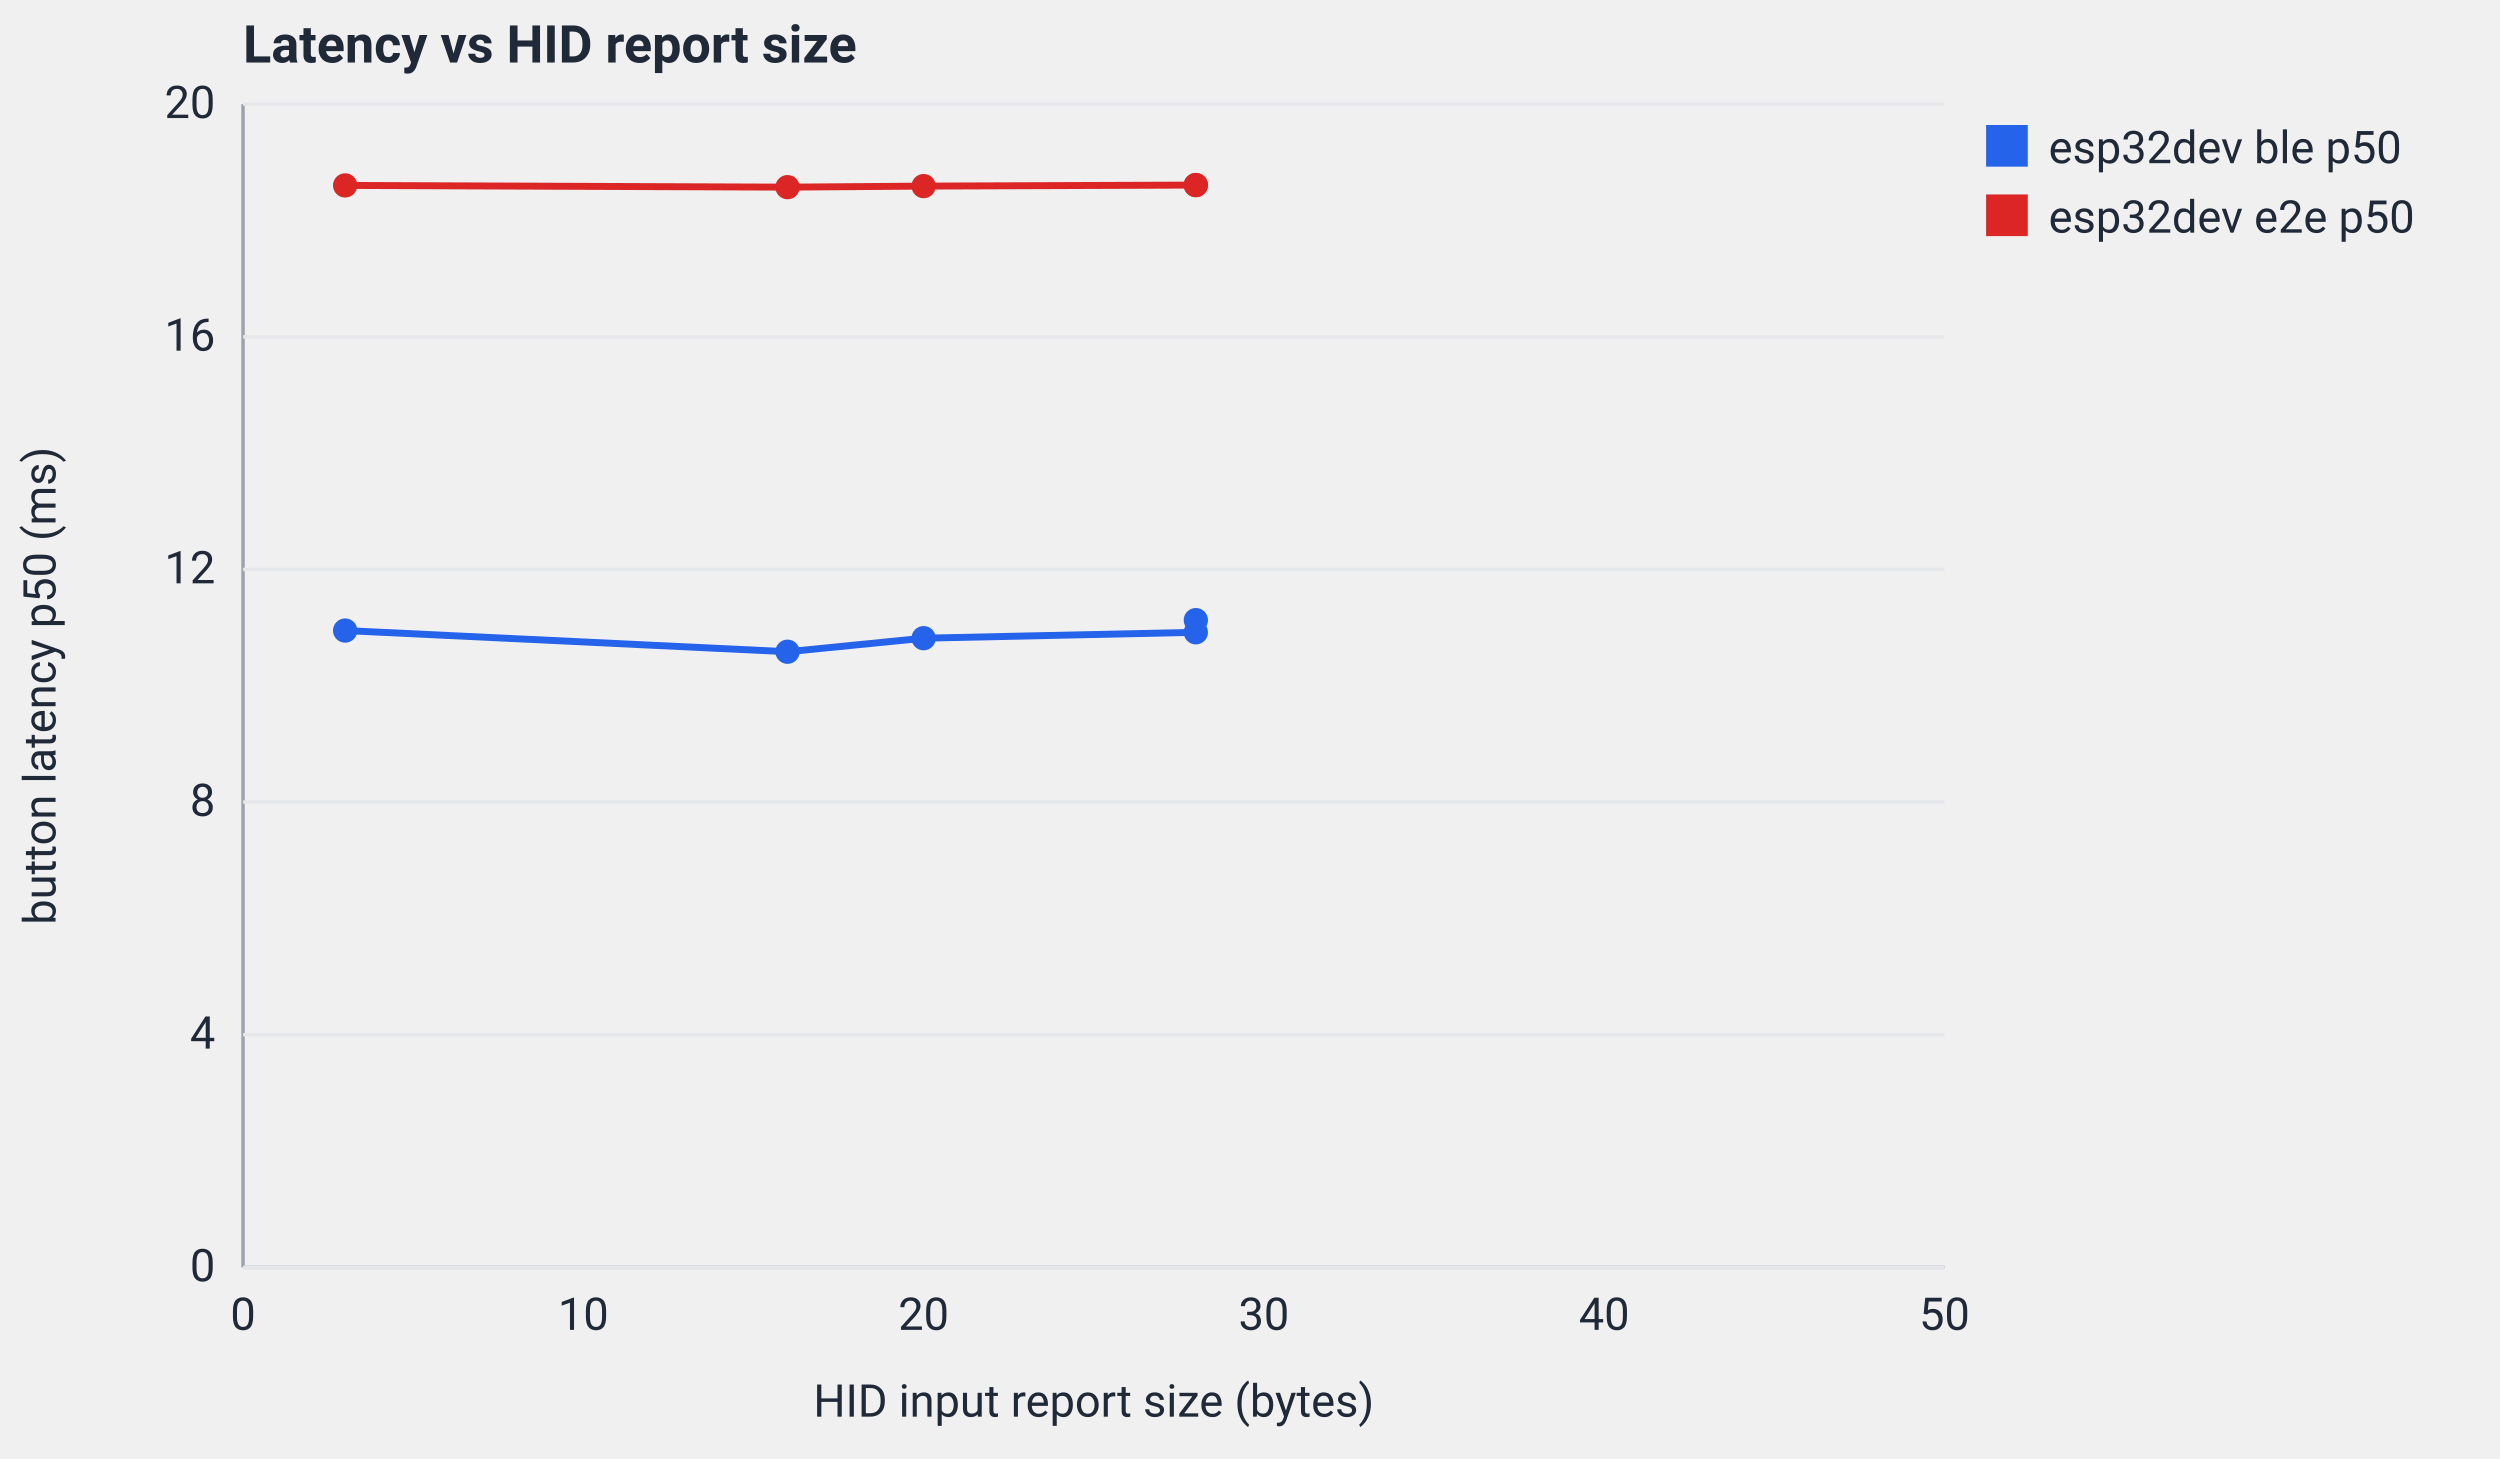
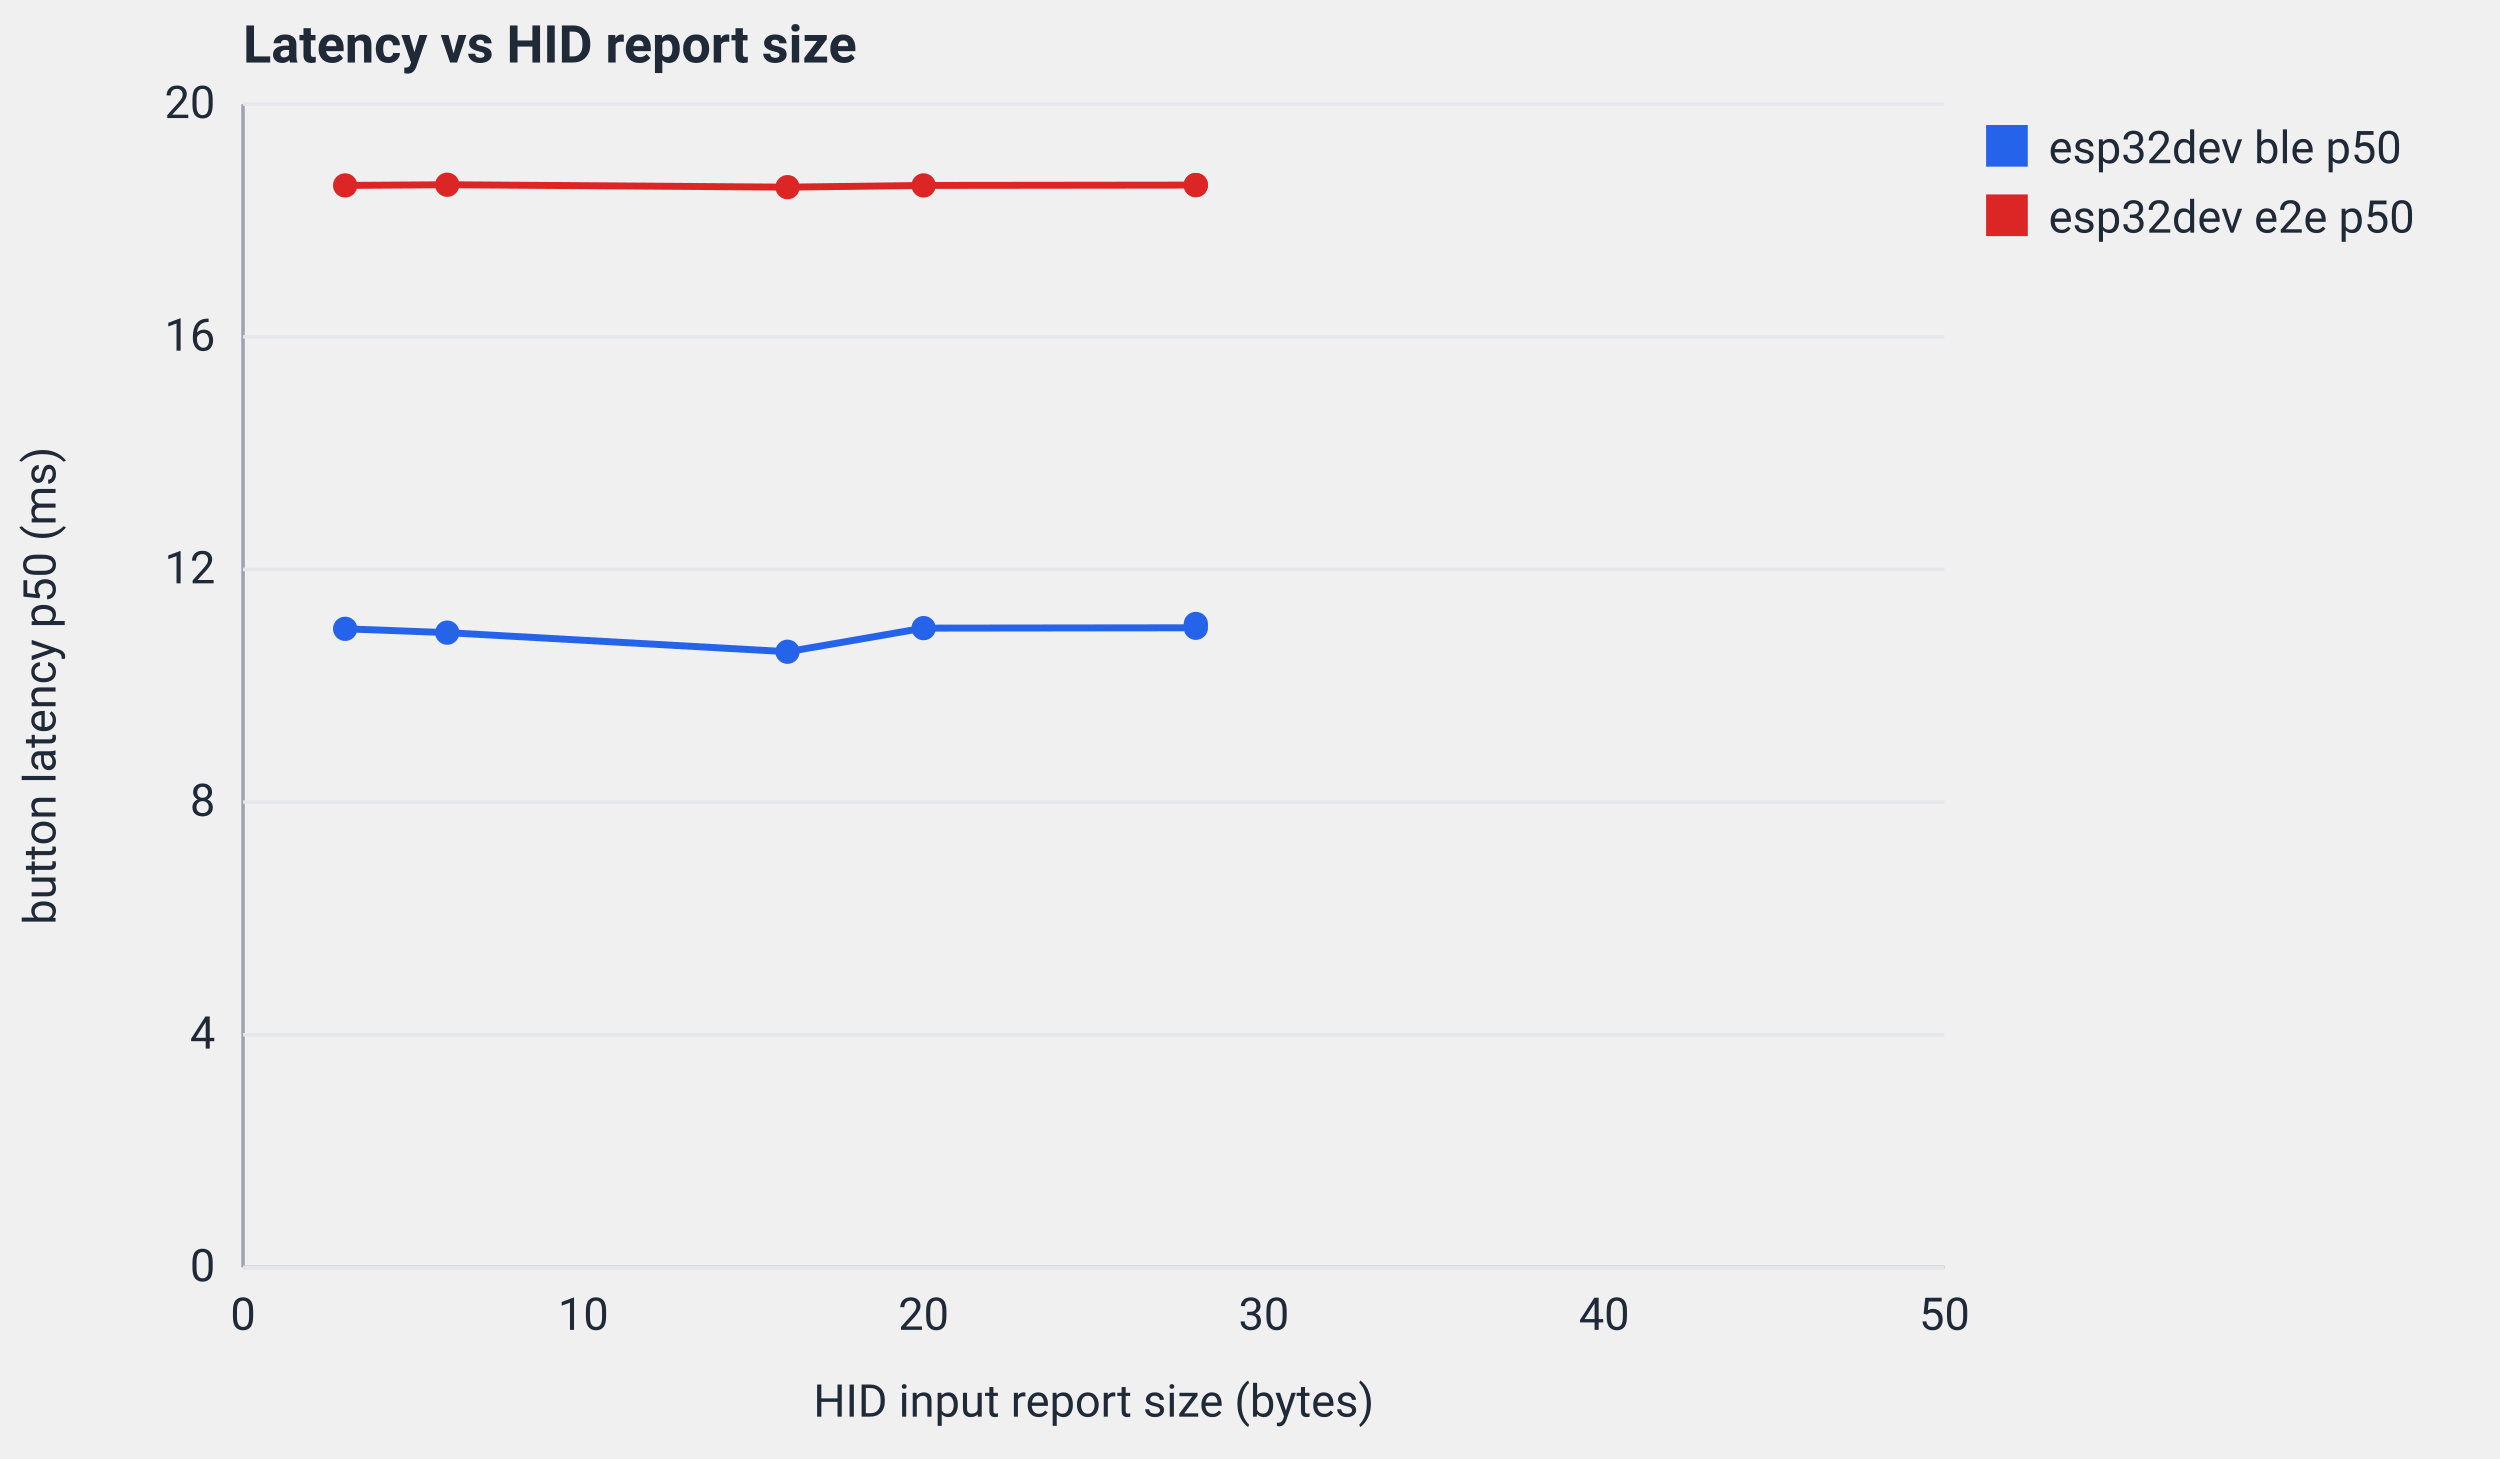
<svg xmlns="http://www.w3.org/2000/svg" viewBox="0 0 720 420" font-family="sans-serif">
  <style>
  text{font:13px -apple-system,Segoe UI,Roboto,sans-serif;fill:#1f2937}
  .ax{stroke:#9ca3af;stroke-width:1}
  .grid{stroke:#e5e7eb;stroke-width:1}
  .ttl{font-size:15px;font-weight:600}
  @media (prefers-color-scheme:dark){
    text{fill:#e5e7eb}.ax{stroke:#6b7280}.grid{stroke:#374151}
    svg{background:#111827}
  }
</style>
  <rect width="720" height="420" fill="white" fill-opacity="0" />
  <text class="ttl" x="70" y="18">Latency vs HID report size</text>
  <line class="ax" x1="70" y1="365" x2="560" y2="365" />
  <line class="ax" x1="70" y1="365" x2="70" y2="30" />
  <line class="grid" x1="70" y1="365.0" x2="560" y2="365.0" />
  <text x="62" y="369.0" text-anchor="end">0</text>
  <line class="grid" x1="70" y1="298.0" x2="560" y2="298.0" />
  <text x="62" y="302.0" text-anchor="end">4</text>
  <line class="grid" x1="70" y1="231.0" x2="560" y2="231.0" />
  <text x="62" y="235.0" text-anchor="end">8</text>
  <line class="grid" x1="70" y1="164.0" x2="560" y2="164.0" />
  <text x="62" y="168.0" text-anchor="end">12</text>
  <line class="grid" x1="70" y1="97.0" x2="560" y2="97.0" />
  <text x="62" y="101.0" text-anchor="end">16</text>
  <line class="grid" x1="70" y1="30.0" x2="560" y2="30.0" />
  <text x="62" y="34.0" text-anchor="end">20</text>
  <text x="70.0" y="383" text-anchor="middle">0</text>
  <text x="168.0" y="383" text-anchor="middle">10</text>
  <text x="266.0" y="383" text-anchor="middle">20</text>
  <text x="364.0" y="383" text-anchor="middle">30</text>
  <text x="462.0" y="383" text-anchor="middle">40</text>
  <text x="560.0" y="383" text-anchor="middle">50</text>
  <text x="315.0" y="408" text-anchor="middle">HID input report size (bytes)</text>
  <text transform="translate(16,197.5) rotate(-90)" text-anchor="middle">button latency p50 (ms)</text>
-   <polyline points="99.4,181.6 226.8,187.7 266.0,183.8 344.4,182.1 344.4,178.6" fill="none" stroke="#2563eb" stroke-width="2" />
-   <circle cx="99.4" cy="181.6" r="3.5" fill="#2563eb" />
+   <polyline points="99.4,181.1 128.8,182.2 226.8,187.7 266.0,180.9 344.4,180.8 344.4,179.7" fill="none" stroke="#2563eb" stroke-width="2" />
+   <circle cx="99.4" cy="181.1" r="3.5" fill="#2563eb" />
+   <circle cx="128.8" cy="182.2" r="3.5" fill="#2563eb" />
  <circle cx="226.8" cy="187.7" r="3.5" fill="#2563eb" />
-   <circle cx="266.0" cy="183.8" r="3.5" fill="#2563eb" />
-   <circle cx="344.4" cy="182.1" r="3.5" fill="#2563eb" />
-   <circle cx="344.4" cy="178.6" r="3.5" fill="#2563eb" />
-   <polyline points="99.4,53.4 226.8,53.9 266.0,53.6 344.4,53.3 344.4,53.3" fill="none" stroke="#dc2626" stroke-width="2" />
+   <circle cx="266.0" cy="180.9" r="3.5" fill="#2563eb" />
+   <circle cx="344.4" cy="180.8" r="3.5" fill="#2563eb" />
+   <circle cx="344.4" cy="179.7" r="3.5" fill="#2563eb" />
+   <polyline points="99.4,53.4 128.8,53.2 226.8,53.9 266.0,53.4 344.4,53.3 344.4,53.3" fill="none" stroke="#dc2626" stroke-width="2" />
  <circle cx="99.4" cy="53.4" r="3.5" fill="#dc2626" />
+   <circle cx="128.8" cy="53.2" r="3.5" fill="#dc2626" />
  <circle cx="226.8" cy="53.9" r="3.5" fill="#dc2626" />
-   <circle cx="266.0" cy="53.6" r="3.5" fill="#dc2626" />
+   <circle cx="266.0" cy="53.4" r="3.5" fill="#dc2626" />
  <circle cx="344.4" cy="53.3" r="3.5" fill="#dc2626" />
  <circle cx="344.4" cy="53.3" r="3.5" fill="#dc2626" />
  <rect x="572" y="36" width="12" height="12" fill="#2563eb" />
  <text x="590" y="47">esp32dev ble p50</text>
  <rect x="572" y="56" width="12" height="12" fill="#dc2626" />
  <text x="590" y="67">esp32dev e2e p50</text>
</svg>
